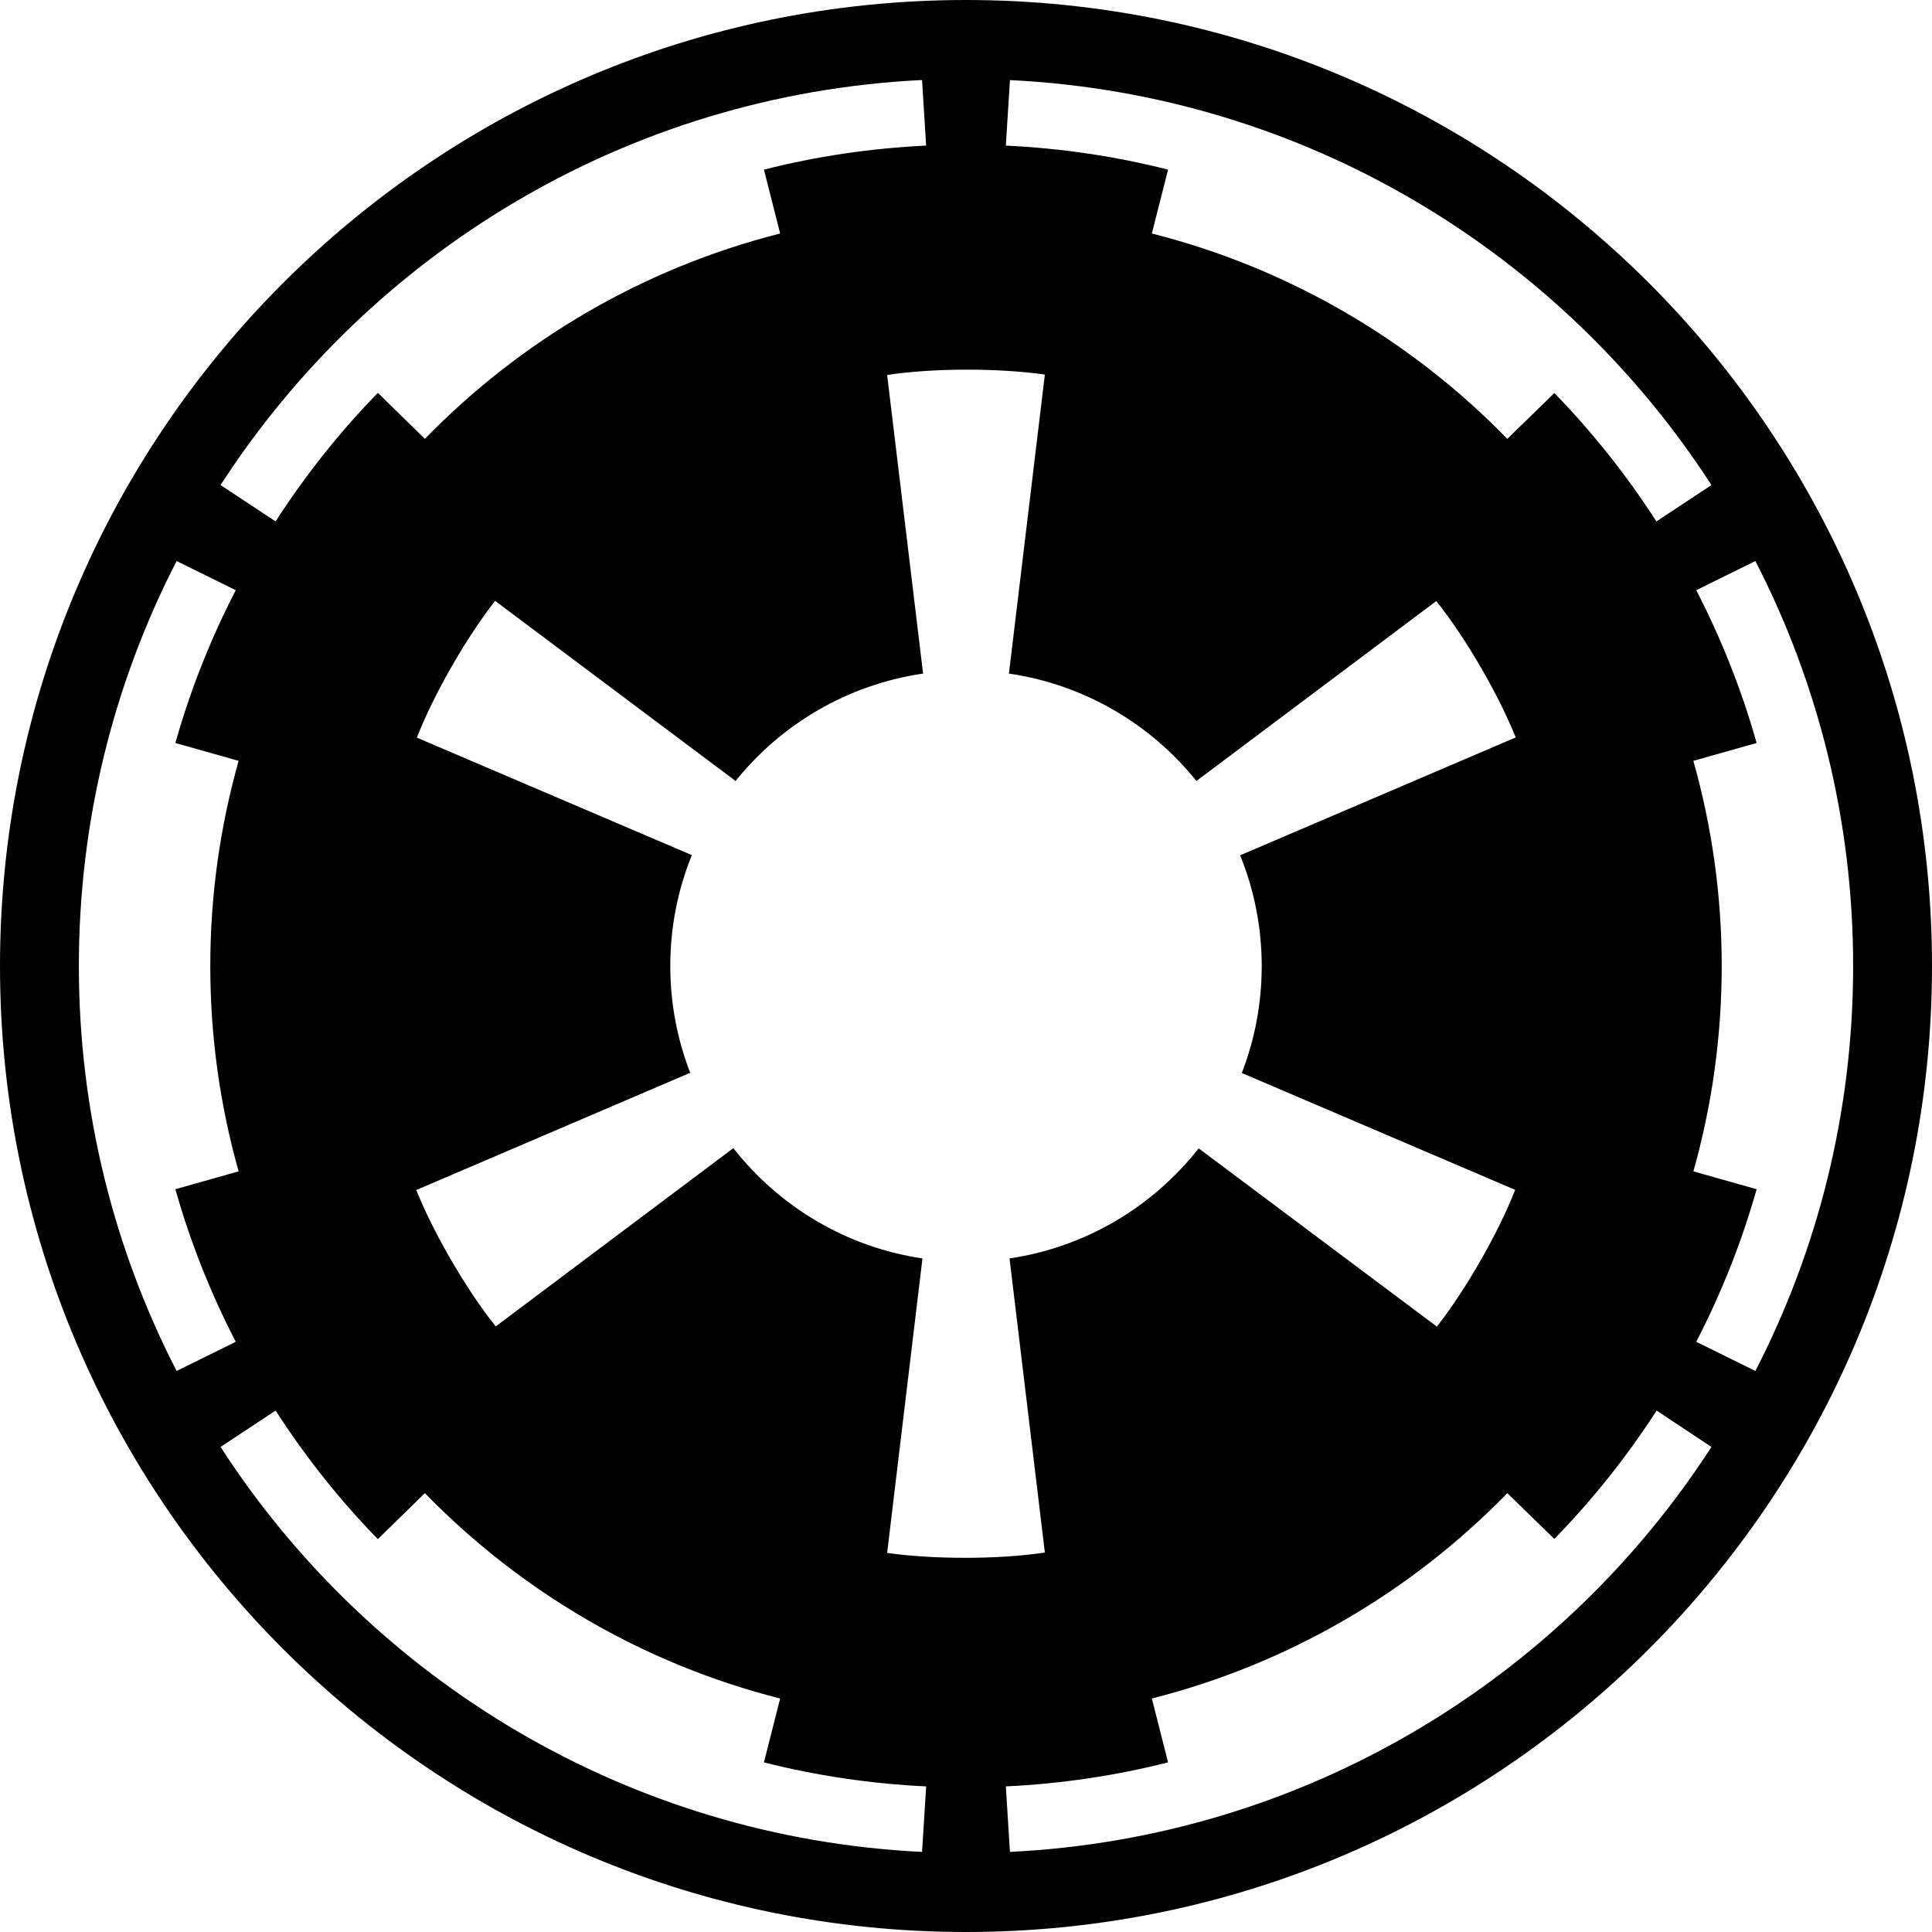
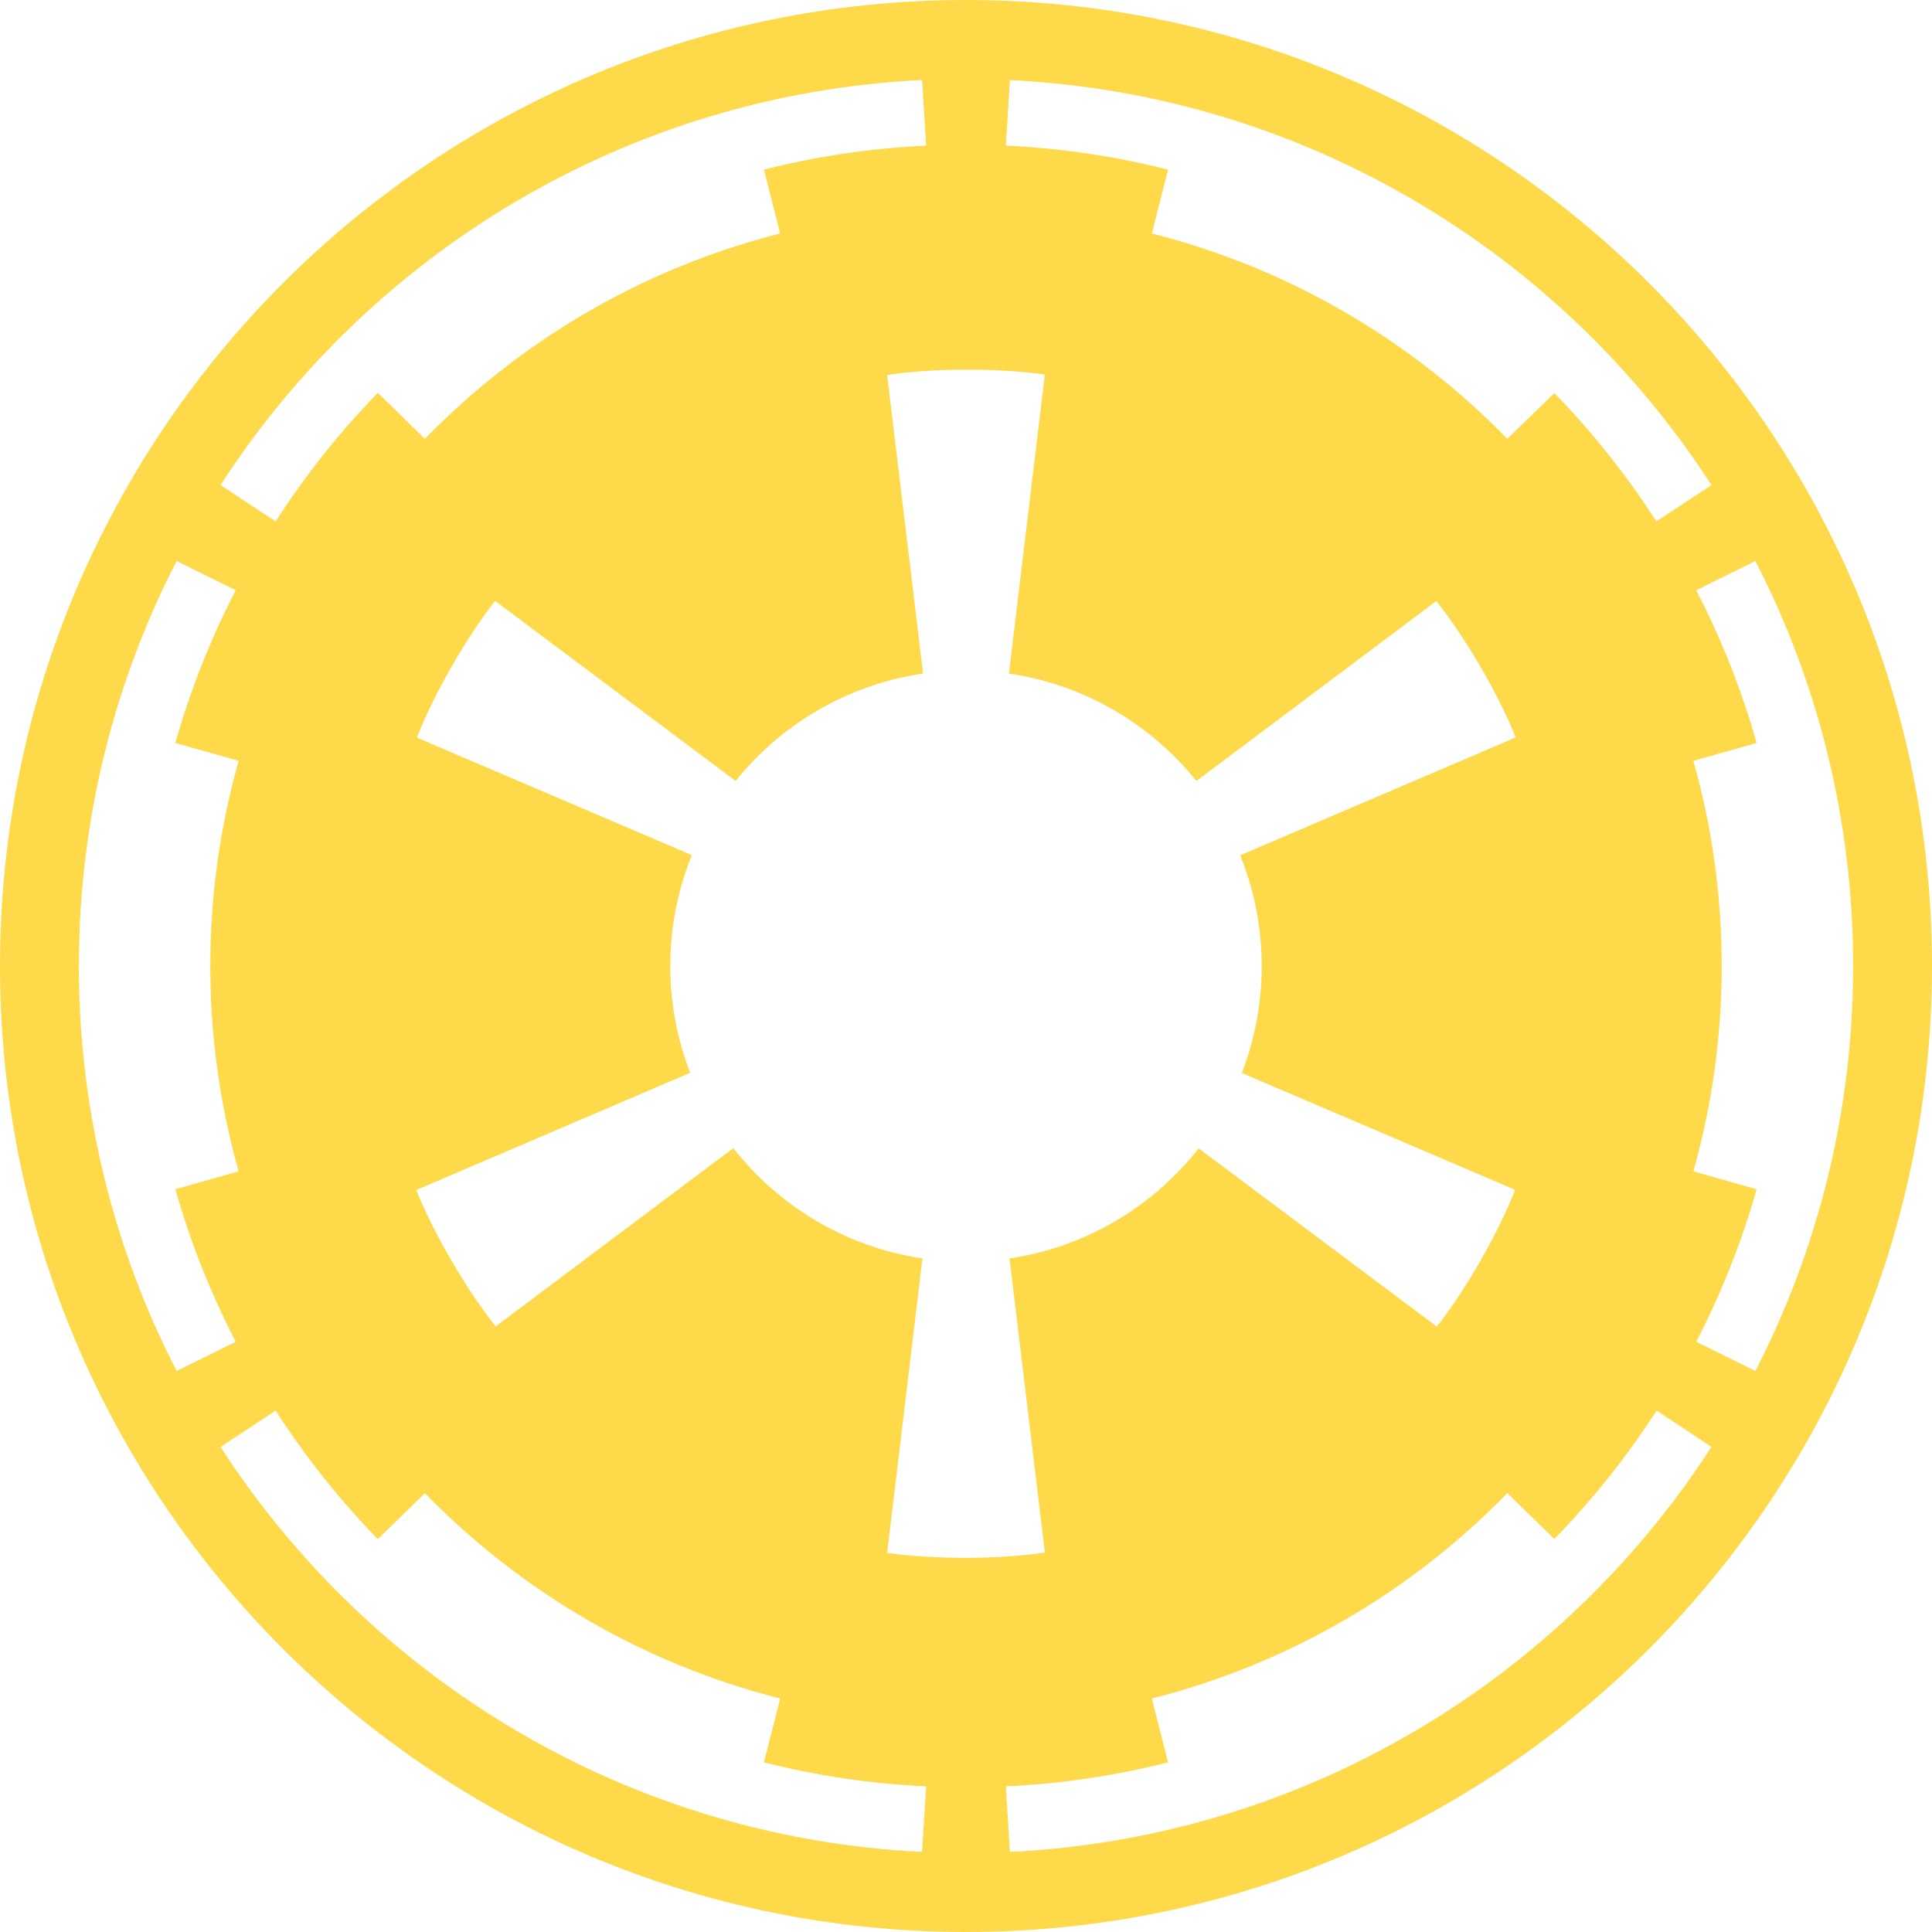
<svg xmlns="http://www.w3.org/2000/svg" version="1.0" width="600" height="600" id="s1">
-   <g transform="translate(-187.1429,-110.9336)" id="l1">
-     <path class="icon" d="M487.143,110.934C321.543,110.934 187.143,245.334 187.143,410.934C187.143,576.534 321.543,710.934 487.143,710.934C652.743,710.934 787.143,576.534 787.143,410.934C787.143,245.334 652.743,110.934 487.143,110.934zM472.985,135.806C473.153,135.798 473.326,135.814 473.495,135.806L474.77,156.15C457.467,156.975 440.626,159.499 424.388,163.612L429.426,183.446C386.804,194.242 348.841,216.688 319.094,247.222L304.49,232.936C292.612,245.122 281.992,258.508 272.73,272.86L255.638,261.571C302.319,189.394 381.833,140.431 472.985,135.806zM500.791,135.806C592.154,140.275 671.881,189.26 718.648,261.571L701.556,272.86C692.314,258.544 681.705,245.16 669.86,233L655.255,247.222C625.504,216.671 587.496,194.246 544.86,183.446L549.898,163.612C533.66,159.499 516.819,156.975 499.515,156.15L500.791,135.806zM487.143,225.73C495.816,225.71 504.49,226.24 511.633,227.26L500.472,320.117C523.931,323.538 544.5,335.816 558.699,353.472L633.189,297.605C642.237,308.876 652.494,326.559 657.87,339.951L572.283,376.559C576.585,387.187 578.98,398.769 578.98,410.934C578.98,422.653 576.801,433.852 572.793,444.161L657.679,480.449C652.441,493.921 642.29,511.572 633.38,522.923L559.4,467.566C545.22,485.625 524.416,498.236 500.663,501.75L511.633,593.076C497.347,595.276 476.939,595.245 462.653,593.204L473.622,501.75C449.852,498.234 429.066,485.583 414.885,467.502L341.097,522.86C332.049,511.588 321.791,493.905 316.416,480.513L401.492,444.097C397.498,433.804 395.306,422.632 395.306,410.934C395.306,398.748 397.687,387.138 402.003,376.495L316.607,340.015C321.845,326.543 331.995,308.892 340.906,297.541L415.587,353.472C429.786,335.816 450.354,323.538 473.814,320.117L462.653,227.388C469.796,226.288 478.469,225.749 487.143,225.73zM241.99,285.168L260.357,294.224C252.61,309.243 246.277,325.099 241.607,341.673L261.25,347.222C255.54,367.487 252.449,388.85 252.449,410.934C252.449,433.039 255.529,454.426 261.25,474.709L241.607,480.258C246.273,496.805 252.62,512.648 260.357,527.643L241.99,536.699C222.592,498.988 211.633,456.234 211.633,410.934C211.633,365.633 222.592,322.88 241.99,285.168zM732.296,285.168C751.694,322.88 762.653,365.633 762.653,410.934C762.653,456.234 751.694,498.988 732.296,536.699L713.929,527.643C721.669,512.643 728.011,496.811 732.679,480.258L713.036,474.709C718.757,454.426 721.837,433.039 721.837,410.934C721.837,388.85 718.746,367.487 713.036,347.222L732.679,341.673C728.01,325.104 721.672,309.239 713.929,294.224L732.296,285.168zM272.73,549.008C281.996,563.359 292.611,576.745 304.49,588.931L319.094,574.645C348.841,605.179 386.804,627.625 429.426,638.421L424.388,658.255C440.626,662.368 457.467,664.892 474.77,665.717L473.495,686.061C382.131,681.592 302.405,632.607 255.638,560.296L272.73,549.008zM701.62,549.008L718.648,560.296C671.881,632.607 592.154,681.592 500.791,686.061L499.515,665.717C516.819,664.892 533.66,662.368 549.898,658.255L544.86,638.421C587.496,627.621 625.504,605.196 655.255,574.645L669.86,588.867C681.72,576.692 692.367,563.343 701.62,549.008z" style="opacity:1;fill:#000;fill-opacity:1;stroke:none;stroke-width:3;stroke-miterlimit:4;stroke-dasharray:none;stroke-dashoffset:1.8;stroke-opacity:1;display:inline" id="p1" />
+   <g transform="translate(-187.1429,-110.9336)" id="l1" fill="#feda4a">
+     <path class="icon" d="M487.143,110.934C321.543,110.934 187.143,245.334 187.143,410.934C187.143,576.534 321.543,710.934 487.143,710.934C652.743,710.934 787.143,576.534 787.143,410.934C787.143,245.334 652.743,110.934 487.143,110.934zM472.985,135.806C473.153,135.798 473.326,135.814 473.495,135.806L474.77,156.15C457.467,156.975 440.626,159.499 424.388,163.612L429.426,183.446C386.804,194.242 348.841,216.688 319.094,247.222L304.49,232.936C292.612,245.122 281.992,258.508 272.73,272.86L255.638,261.571C302.319,189.394 381.833,140.431 472.985,135.806zM500.791,135.806C592.154,140.275 671.881,189.26 718.648,261.571L701.556,272.86C692.314,258.544 681.705,245.16 669.86,233L655.255,247.222C625.504,216.671 587.496,194.246 544.86,183.446L549.898,163.612C533.66,159.499 516.819,156.975 499.515,156.15L500.791,135.806zM487.143,225.73C495.816,225.71 504.49,226.24 511.633,227.26L500.472,320.117C523.931,323.538 544.5,335.816 558.699,353.472L633.189,297.605C642.237,308.876 652.494,326.559 657.87,339.951L572.283,376.559C576.585,387.187 578.98,398.769 578.98,410.934C578.98,422.653 576.801,433.852 572.793,444.161L657.679,480.449C652.441,493.921 642.29,511.572 633.38,522.923L559.4,467.566C545.22,485.625 524.416,498.236 500.663,501.75L511.633,593.076C497.347,595.276 476.939,595.245 462.653,593.204L473.622,501.75C449.852,498.234 429.066,485.583 414.885,467.502L341.097,522.86C332.049,511.588 321.791,493.905 316.416,480.513L401.492,444.097C397.498,433.804 395.306,422.632 395.306,410.934C395.306,398.748 397.687,387.138 402.003,376.495L316.607,340.015C321.845,326.543 331.995,308.892 340.906,297.541L415.587,353.472C429.786,335.816 450.354,323.538 473.814,320.117L462.653,227.388C469.796,226.288 478.469,225.749 487.143,225.73zM241.99,285.168L260.357,294.224C252.61,309.243 246.277,325.099 241.607,341.673L261.25,347.222C255.54,367.487 252.449,388.85 252.449,410.934C252.449,433.039 255.529,454.426 261.25,474.709L241.607,480.258C246.273,496.805 252.62,512.648 260.357,527.643L241.99,536.699C222.592,498.988 211.633,456.234 211.633,410.934C211.633,365.633 222.592,322.88 241.99,285.168zM732.296,285.168C751.694,322.88 762.653,365.633 762.653,410.934C762.653,456.234 751.694,498.988 732.296,536.699L713.929,527.643C721.669,512.643 728.011,496.811 732.679,480.258L713.036,474.709C718.757,454.426 721.837,433.039 721.837,410.934C721.837,388.85 718.746,367.487 713.036,347.222L732.679,341.673C728.01,325.104 721.672,309.239 713.929,294.224L732.296,285.168zM272.73,549.008C281.996,563.359 292.611,576.745 304.49,588.931L319.094,574.645C348.841,605.179 386.804,627.625 429.426,638.421L424.388,658.255C440.626,662.368 457.467,664.892 474.77,665.717L473.495,686.061C382.131,681.592 302.405,632.607 255.638,560.296L272.73,549.008zM701.62,549.008L718.648,560.296C671.881,632.607 592.154,681.592 500.791,686.061L499.515,665.717C516.819,664.892 533.66,662.368 549.898,658.255L544.86,638.421C587.496,627.621 625.504,605.196 655.255,574.645L669.86,588.867C681.72,576.692 692.367,563.343 701.62,549.008z" style="opacity:1;fill:#feda4a;fill-opacity:1;stroke:none;stroke-width:3;stroke-miterlimit:4;stroke-dasharray:none;stroke-dashoffset:1.8;stroke-opacity:1;display:inline" id="p1" />
  </g>
</svg>
